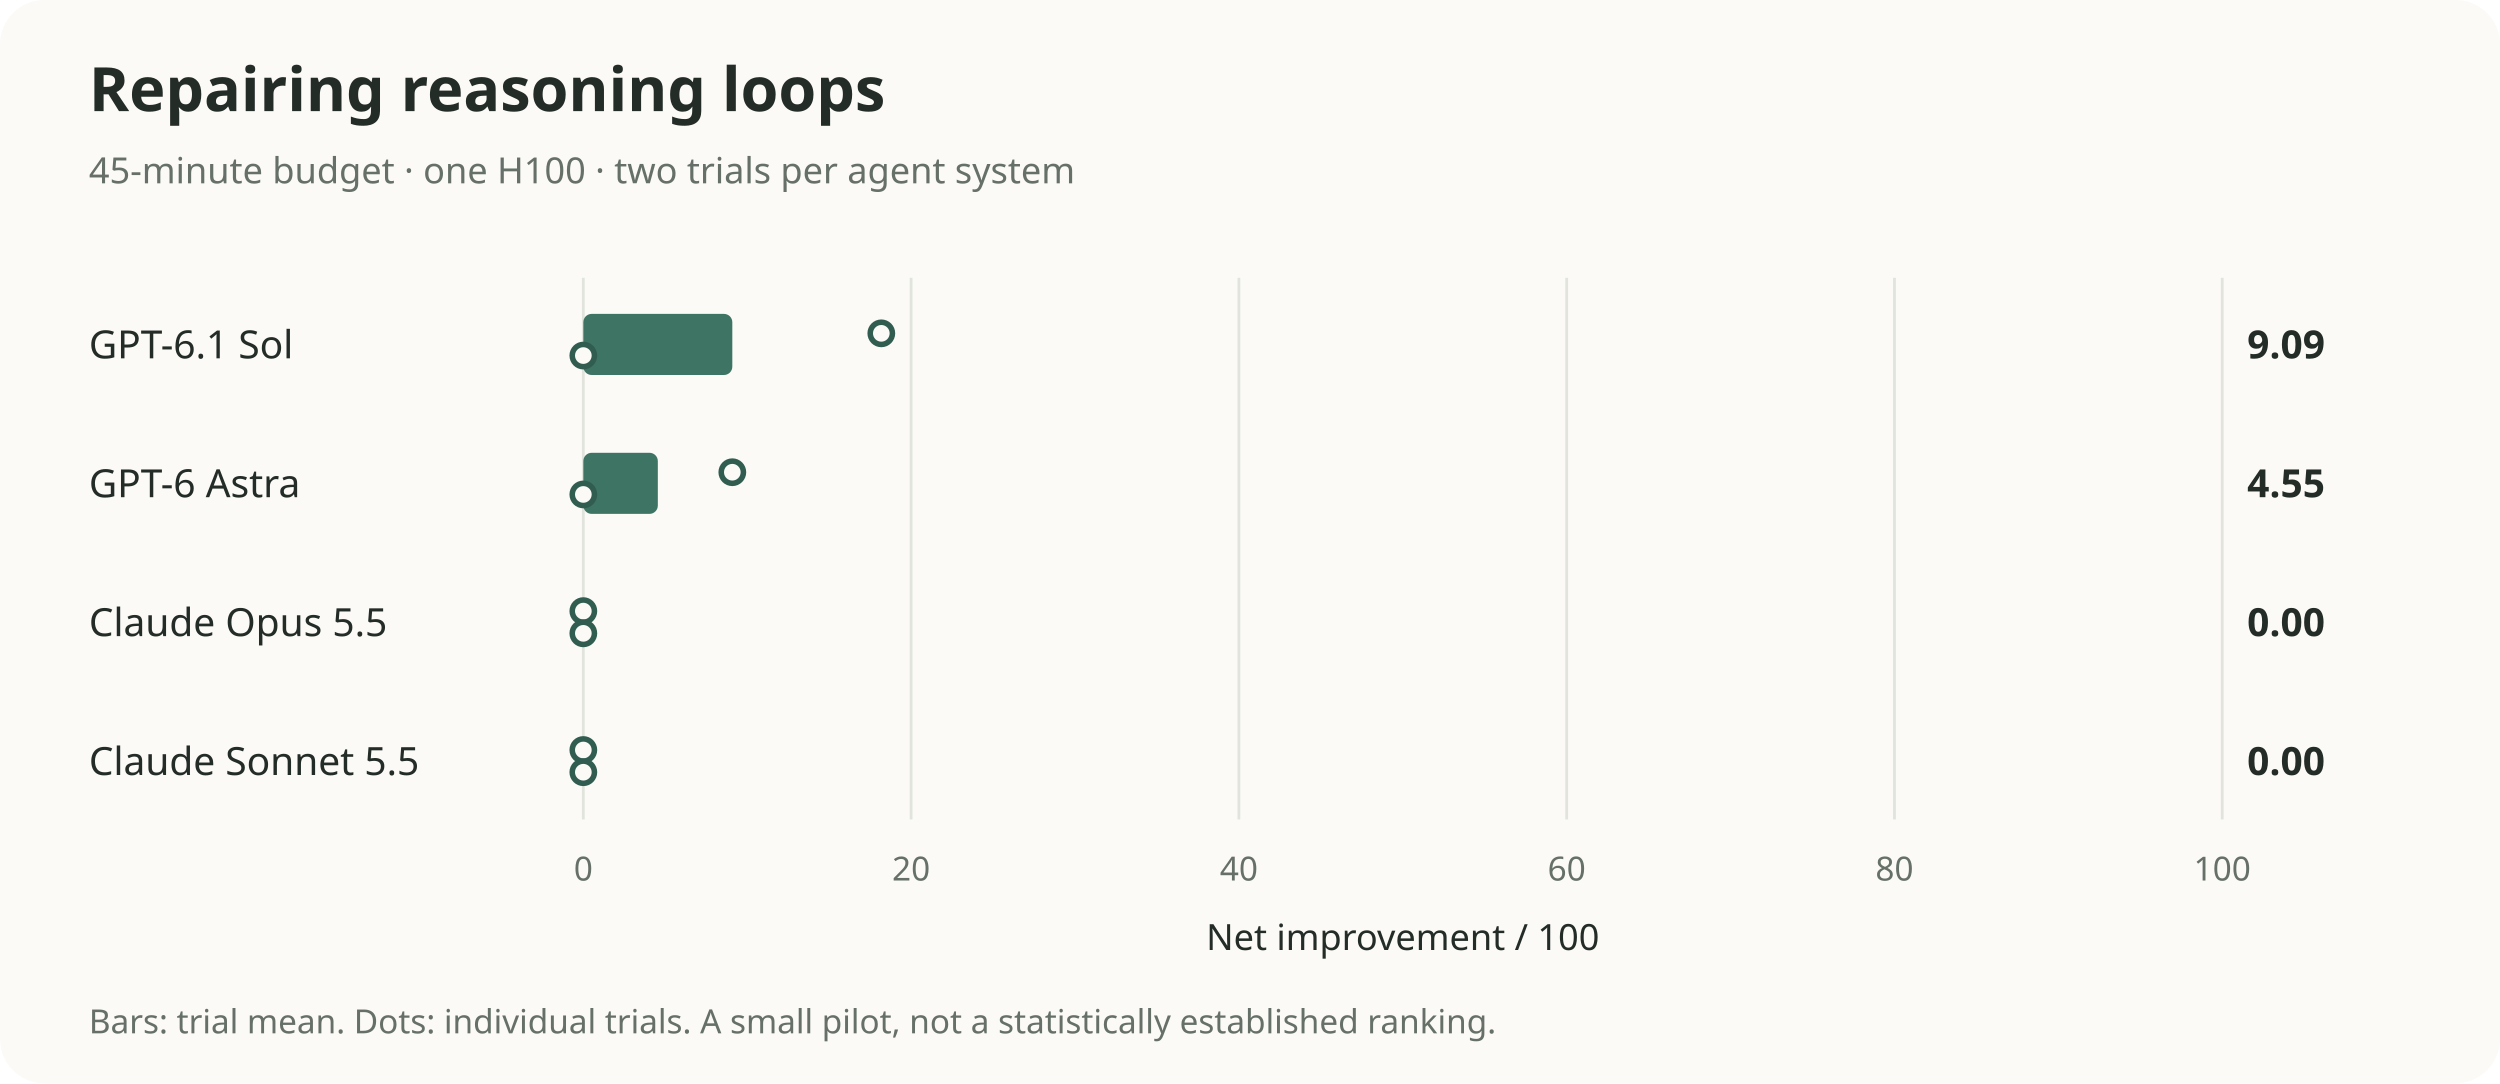
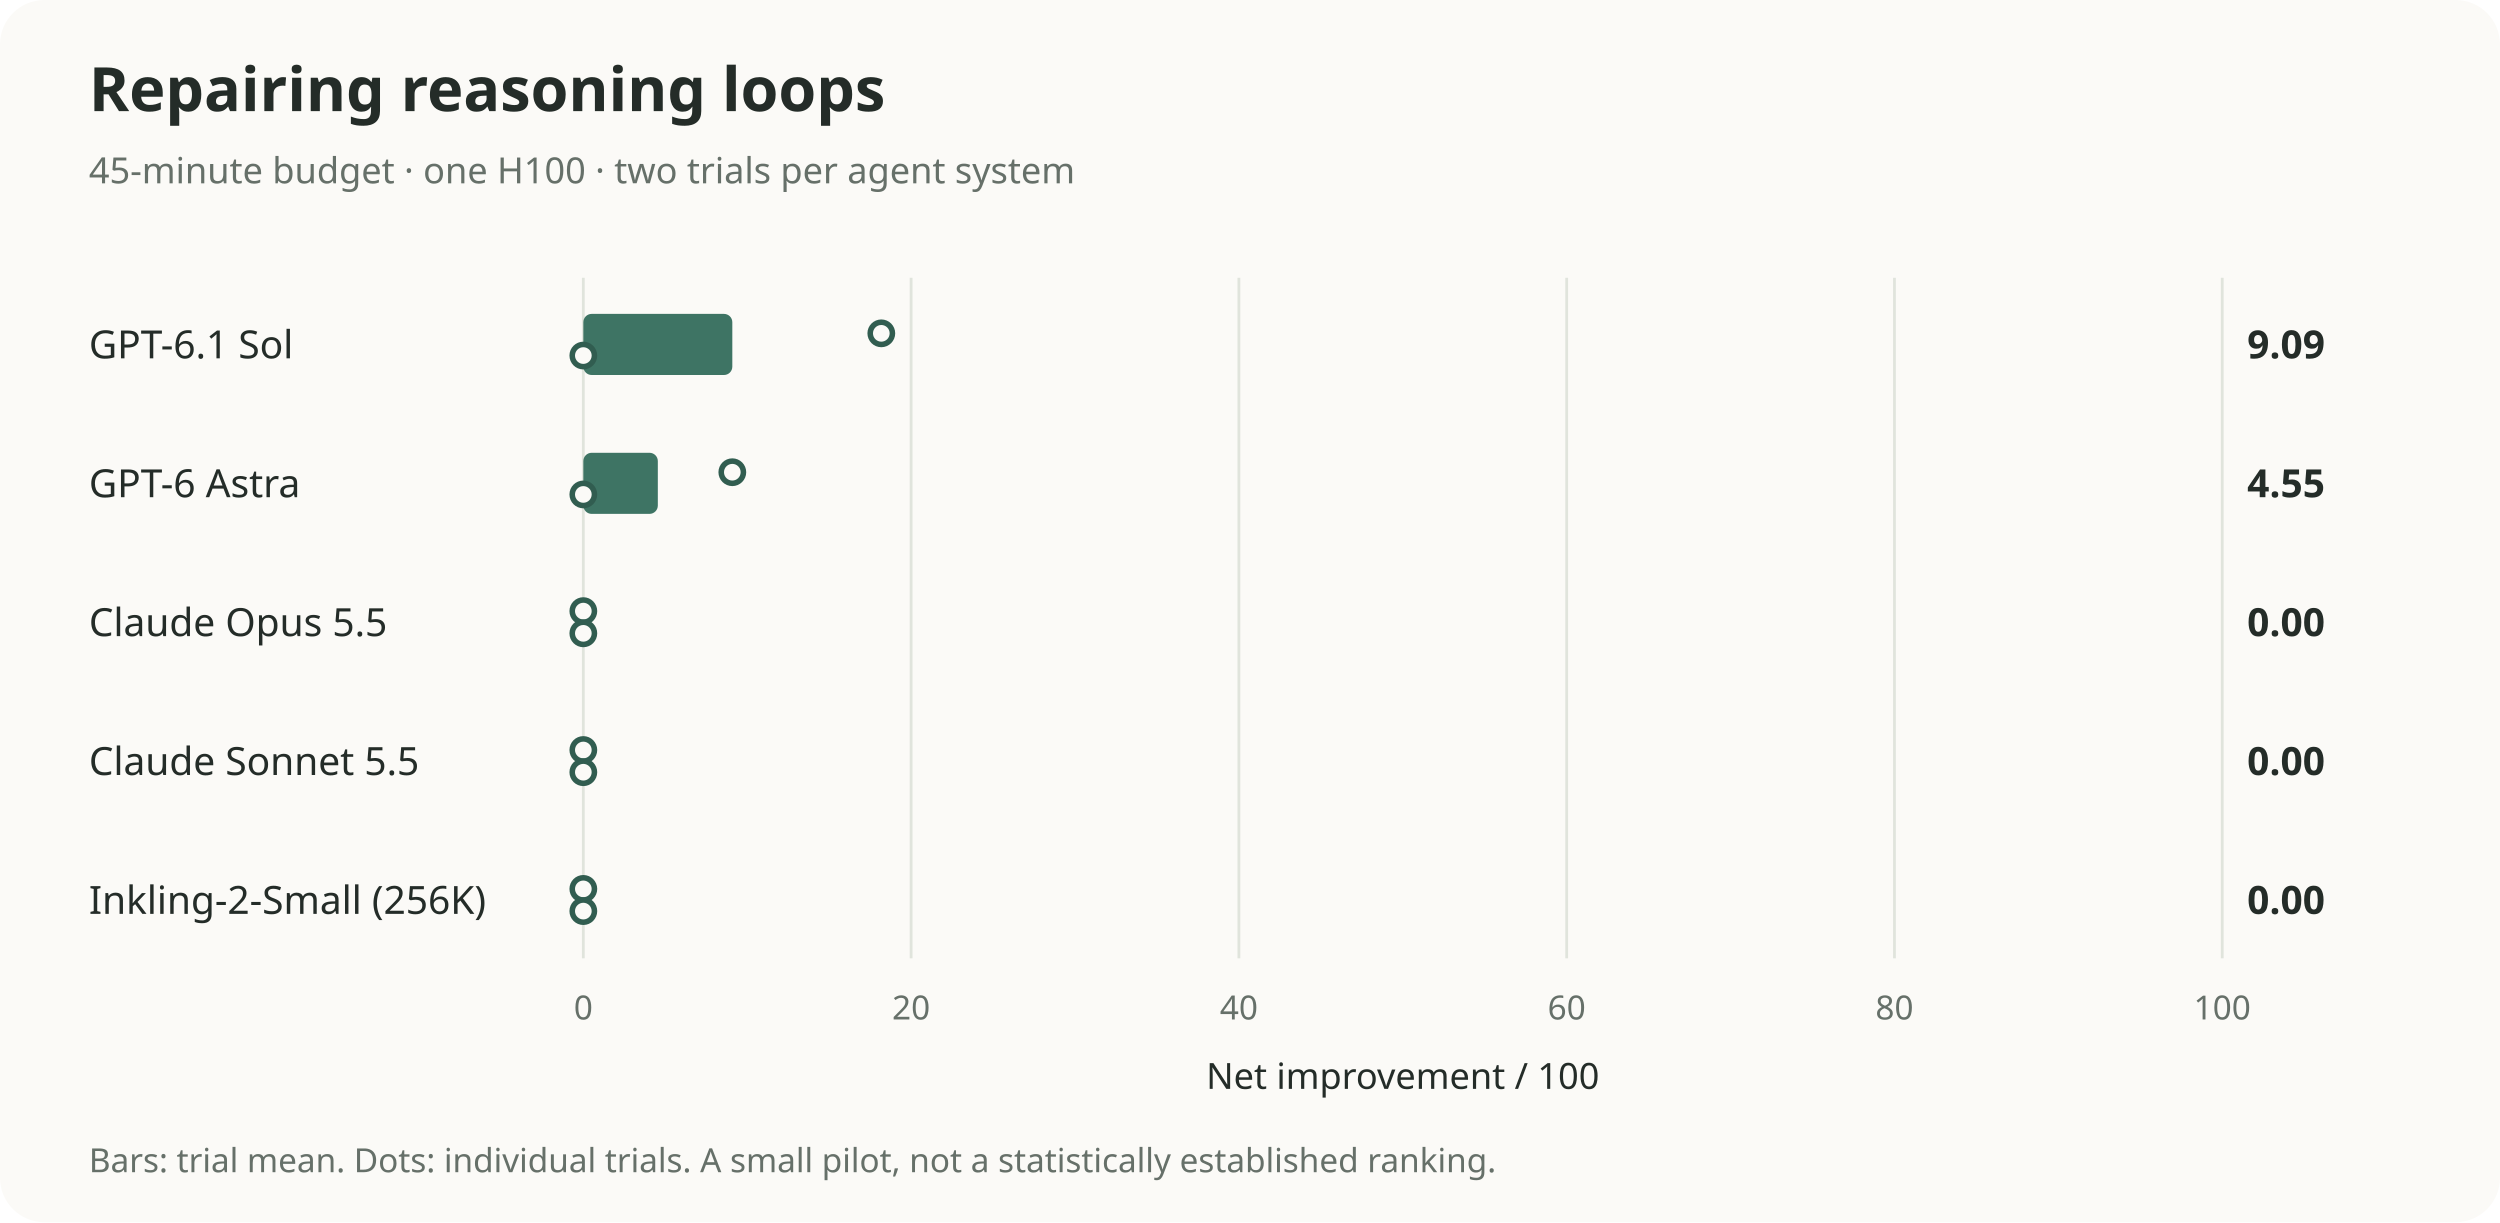
- <svg xmlns="http://www.w3.org/2000/svg" width="900" height="390" viewBox="0 0 900 390" role="img" aria-labelledby="title description">
-   <rect width="900" height="390" fill="#fbfaf7" rx="16" />
+ <svg xmlns="http://www.w3.org/2000/svg" width="900" height="440" viewBox="0 0 900 440" role="img" aria-labelledby="title description">
+   <rect width="900" height="440" fill="#fbfaf7" rx="16" />
  <g font-family="system-ui, sans-serif" fill="#242c28">
    <text x="32" y="40" font-size="22" font-weight="650">Repairing reasoning loops</text>
    <text x="32" y="66" font-size="13" fill="#667069">45-minute budget · one H100 · two trials per agent system</text>
-     <line x1="210.0" y1="100" x2="210.0" y2="295" stroke="#e0e4dc" />
-     <text x="210.0" y="317" font-size="12" text-anchor="middle" fill="#667069">0</text>
-     <line x1="328.0" y1="100" x2="328.0" y2="295" stroke="#e0e4dc" />
-     <text x="328.0" y="317" font-size="12" text-anchor="middle" fill="#667069">20</text>
-     <line x1="446.0" y1="100" x2="446.0" y2="295" stroke="#e0e4dc" />
-     <text x="446.0" y="317" font-size="12" text-anchor="middle" fill="#667069">40</text>
-     <line x1="564.0" y1="100" x2="564.0" y2="295" stroke="#e0e4dc" />
-     <text x="564.0" y="317" font-size="12" text-anchor="middle" fill="#667069">60</text>
-     <line x1="682.0" y1="100" x2="682.0" y2="295" stroke="#e0e4dc" />
-     <text x="682.0" y="317" font-size="12" text-anchor="middle" fill="#667069">80</text>
-     <line x1="800.0" y1="100" x2="800.0" y2="295" stroke="#e0e4dc" />
-     <text x="800.0" y="317" font-size="12" text-anchor="middle" fill="#667069">100</text>
+     <line x1="210.0" y1="100" x2="210.0" y2="345" stroke="#e0e4dc" />
+     <text x="210.0" y="367" font-size="12" text-anchor="middle" fill="#667069">0</text>
+     <line x1="328.0" y1="100" x2="328.0" y2="345" stroke="#e0e4dc" />
+     <text x="328.0" y="367" font-size="12" text-anchor="middle" fill="#667069">20</text>
+     <line x1="446.0" y1="100" x2="446.0" y2="345" stroke="#e0e4dc" />
+     <text x="446.0" y="367" font-size="12" text-anchor="middle" fill="#667069">40</text>
+     <line x1="564.0" y1="100" x2="564.0" y2="345" stroke="#e0e4dc" />
+     <text x="564.0" y="367" font-size="12" text-anchor="middle" fill="#667069">60</text>
+     <line x1="682.0" y1="100" x2="682.0" y2="345" stroke="#e0e4dc" />
+     <text x="682.0" y="367" font-size="12" text-anchor="middle" fill="#667069">80</text>
+     <line x1="800.0" y1="100" x2="800.0" y2="345" stroke="#e0e4dc" />
+     <text x="800.0" y="367" font-size="12" text-anchor="middle" fill="#667069">100</text>
    <text x="32" y="129" font-size="14">GPT-6.1 Sol</text>
    <rect x="210" y="113" width="53.636" height="22" fill="#3e7464" rx="3" />
    <circle cx="317.273" cy="120" r="4" fill="#fbfaf7" stroke="#315d50" stroke-width="2" />
    <circle cx="210.0" cy="128" r="4" fill="#fbfaf7" stroke="#315d50" stroke-width="2" />
    <text x="837" y="129" font-size="14" font-weight="600" text-anchor="end">9.09</text>
    <text x="32" y="179" font-size="14">GPT-6 Astra</text>
    <rect x="210" y="163" width="26.818" height="22" fill="#3e7464" rx="3" />
    <circle cx="263.636" cy="170" r="4" fill="#fbfaf7" stroke="#315d50" stroke-width="2" />
    <circle cx="210.0" cy="178" r="4" fill="#fbfaf7" stroke="#315d50" stroke-width="2" />
    <text x="837" y="179" font-size="14" font-weight="600" text-anchor="end">4.55</text>
    <text x="32" y="229" font-size="14">Claude Opus 5.5</text>
    <rect x="210" y="213" width="0.0" height="22" fill="#3e7464" rx="3" />
    <circle cx="210.0" cy="220" r="4" fill="#fbfaf7" stroke="#315d50" stroke-width="2" />
    <circle cx="210.0" cy="228" r="4" fill="#fbfaf7" stroke="#315d50" stroke-width="2" />
    <text x="837" y="229" font-size="14" font-weight="600" text-anchor="end">0.00</text>
    <text x="32" y="279" font-size="14">Claude Sonnet 5.5</text>
    <rect x="210" y="263" width="0.0" height="22" fill="#3e7464" rx="3" />
    <circle cx="210.0" cy="270" r="4" fill="#fbfaf7" stroke="#315d50" stroke-width="2" />
    <circle cx="210.0" cy="278" r="4" fill="#fbfaf7" stroke="#315d50" stroke-width="2" />
    <text x="837" y="279" font-size="14" font-weight="600" text-anchor="end">0.00</text>
-     <text x="505" y="342" font-size="13" text-anchor="middle">Net improvement / 100</text>
-     <text x="32" y="372" font-size="12" fill="#667069">Bars: trial mean. Dots: individual trials. A small pilot, not a statistically established ranking.</text>
+     <text x="32" y="329" font-size="14">Inkling-2-Small (256K)</text>
+     <rect x="210" y="313" width="0.0" height="22" fill="#3e7464" rx="3" />
+     <circle cx="210.0" cy="320" r="4" fill="#fbfaf7" stroke="#315d50" stroke-width="2" />
+     <circle cx="210.0" cy="328" r="4" fill="#fbfaf7" stroke="#315d50" stroke-width="2" />
+     <text x="837" y="329" font-size="14" font-weight="600" text-anchor="end">0.00</text>
+     <text x="505" y="392" font-size="13" text-anchor="middle">Net improvement / 100</text>
+     <text x="32" y="422" font-size="12" fill="#667069">Bars: trial mean. Dots: individual trials. A small pilot, not a statistically established ranking.</text>
  </g>
</svg>
